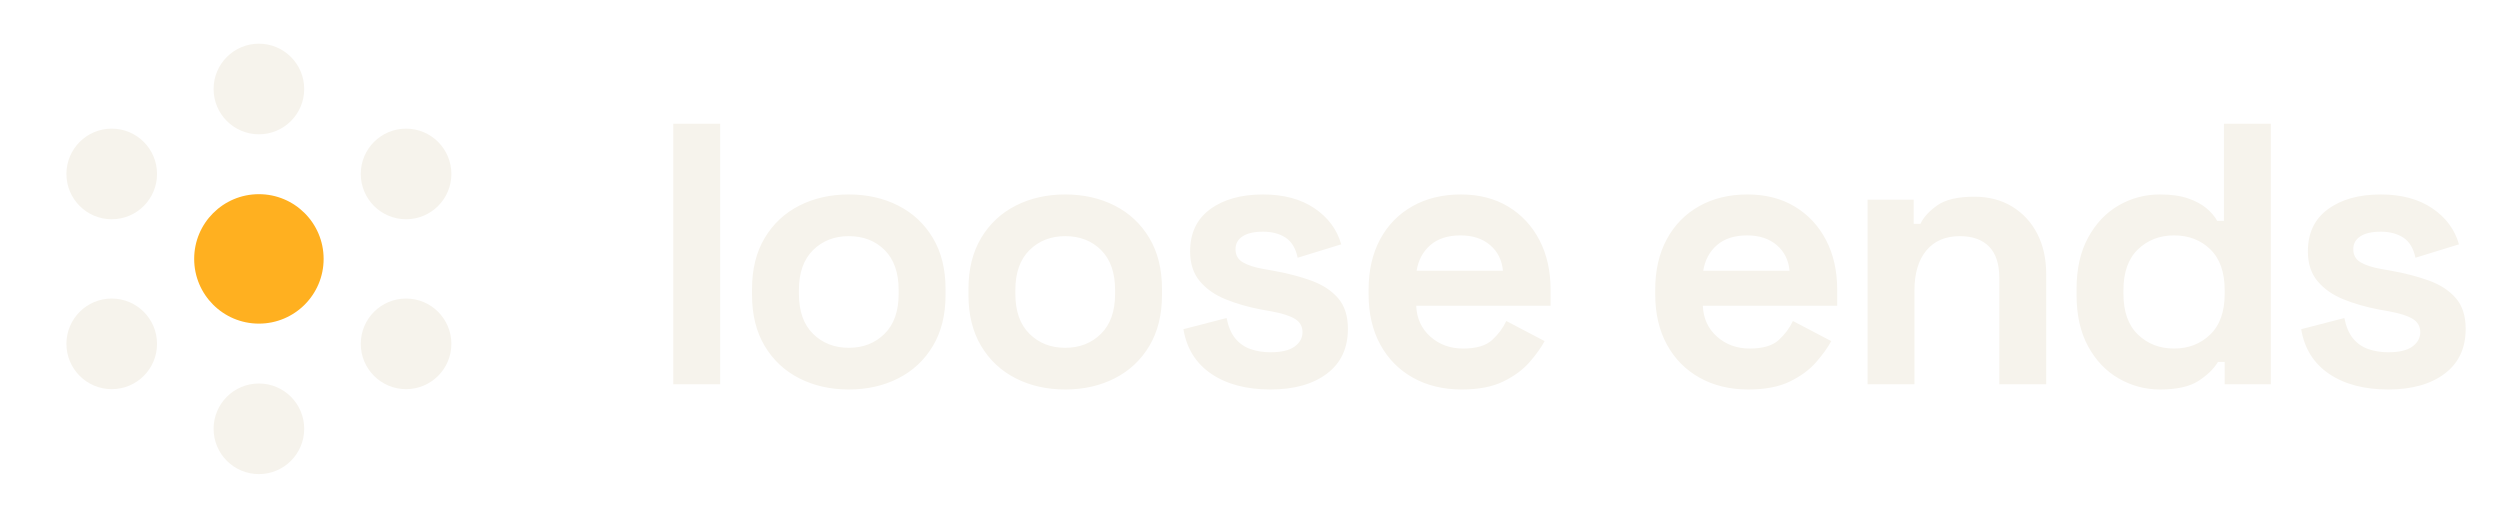
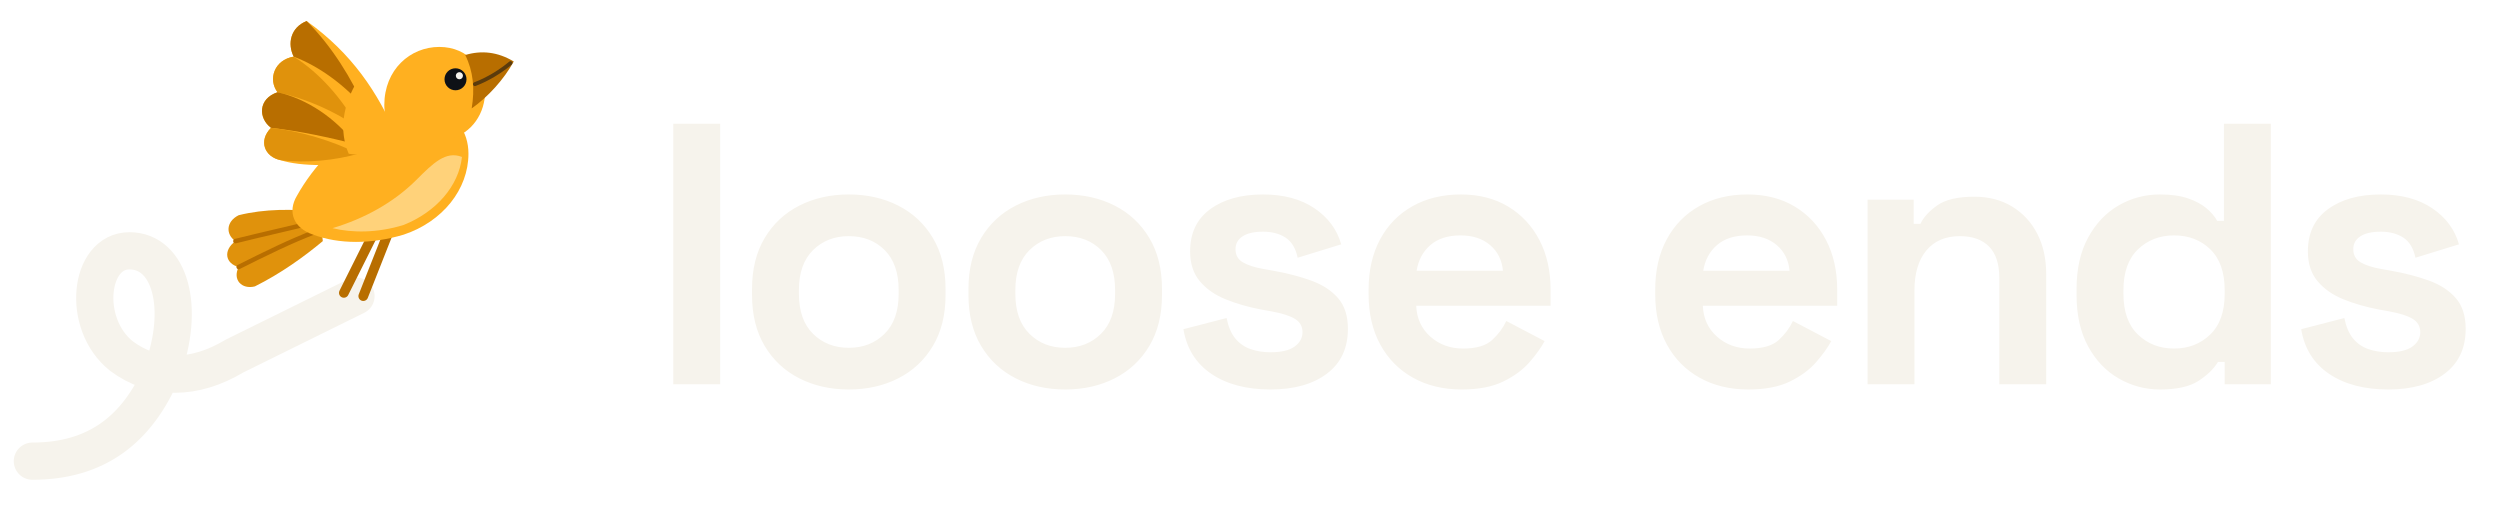
<svg xmlns="http://www.w3.org/2000/svg" viewBox="0 0 309 64" role="img" aria-label="Loose Ends">
-   <circle cx="32.00" cy="11.00" r="5.6" fill="#f6f3ec" />
-   <circle cx="50.19" cy="21.50" r="5.6" fill="#f6f3ec" />
-   <circle cx="50.19" cy="42.50" r="5.6" fill="#f6f3ec" />
-   <circle cx="32.00" cy="53.00" r="5.6" fill="#f6f3ec" />
-   <circle cx="13.81" cy="42.50" r="5.6" fill="#f6f3ec" />
-   <circle cx="13.81" cy="21.50" r="5.6" fill="#f6f3ec" />
-   <circle cx="32" cy="32" r="8" fill="#ffb020" />
+   <g transform="translate(0 3)">
+     <path d="M4 54 C 12 54 17 50 20 43 C 23 35 21 28 16 28 C 11 28 10 37 15 41 C 19 44 24 44 29 41 L 44 33.6" fill="none" stroke="#f6f3ec" stroke-width="4.6" stroke-linecap="round" stroke-linejoin="round" />
+     <g transform="translate(23.5 -2) scale(0.4)">
+       <path d="M56 71 L 47.5 88 M 61 70 L 53.5 89" fill="none" stroke="#b86e00" stroke-width="3" stroke-linecap="round" />
+       <path d="M40 63 C 32 62 23 62 15 64 C 11 66 11 70 14 72 C 10 75 11 79 15 80 C 13 84 16 87 20 86 C 28 82 35 77 41 72 Z" fill="#e0920c" />
+       <path d="M14 72 C 22 70 31 68 39 66 M 15 80 C 23 76 31 72 39 69" fill="none" stroke="#b86e00" stroke-width="1.4" stroke-linecap="round" />
+       <path d="M58 34 C 64 30 70 29 76 31 C 82 33 86 38 86 45 C 86 56 78 66 66 70 C 56 73 46 73 38 70 C 32 68 30 63 33 58 C 38 49 47 39 58 34 Z" fill="#ffb020" />
+       <path d="M84 46 C 83 55 76 63 66 67 C 58 69.5 50 69.5 44 68 C 54 65 63 60 70 53 C 75 48 79 44 84 46 Z" fill="#ffd27a" />
+       <path d="M60 30 C 60 19 68 12 77 12 C 86 12 92 19 91 28 C 90 35 85 40 78 41 C 69 42 60 39 60 30 Z" fill="#ffb020" />
+       <path d="M85 14.5 C 90 13 95 13.5 100 16.5 C 97 22 92 27.5 87 31 C 88 25 87.5 19.5 85 14.5 Z" fill="#b86e00" />
+       <path d="M88 23.5 C 92 22 96 19.5 99 17" fill="none" stroke="#0e1116" stroke-width="1.2" stroke-linecap="round" opacity="0.55" />
+       <path d="M64 40 C 58 26 50 14 36 4 C 31 6 30 11 32 15 C 26 16 24 22 27 26 C 21 28 21 34 25 37 C 21 41 23 46 28 47 C 34 49 46 49 54 47 C 59 46 62 43 64 40 Z" fill="#ffb020" />
+       <path d="M36 4 C 31 6 30 11 32 15 C 40 18 48 24 54 31 C 50 22 44 12 36 4 Z" fill="#b86e00" />
+       <path d="M32 15 C 26 16 24 22 27 26 C 36 28 45 32 52 37 C 47 28 40 20 32 15 Z" fill="#e0920c" />
+       <path d="M27 26 C 21 28 21 34 25 37 C 34 38 43 40 51 42 C 45 34 36 28 27 26 Z" fill="#b86e00" />
+       <path d="M25 37 C 21 41 23 46 28 47 C 36 48 45 47 52 45 C 44 41 34 38 25 37 Z" fill="#e0920c" />
+       <path d="M64 40 C 61 33 57 27 52 22 C 47 30 46 38 49 45 C 55 46 60 44 64 40 Z" fill="#ffb020" />
+       <circle cx="82" cy="22" r="3.4" fill="#0e1116" />
+       <circle cx="83.2" cy="20.9" r="1.1" fill="#f6f3ec" />
+     </g>
+   </g>
  <path fill="#f6f3ec" d="M83.218 47.496V15.296H89.014V47.496ZM104.91 48.14Q101.506 48.14 98.792 46.76Q96.078 45.38 94.514 42.758Q92.95 40.136 92.95 36.456V35.72Q92.95 32.04 94.514 29.418Q96.078 26.796 98.792 25.416Q101.506 24.036 104.91 24.036Q108.314 24.036 111.028 25.416Q113.742 26.796 115.306 29.418Q116.87 32.04 116.87 35.72V36.456Q116.87 40.136 115.306 42.758Q113.742 45.38 111.028 46.76Q108.314 48.14 104.91 48.14ZM104.91 42.988Q107.578 42.988 109.326 41.263Q111.074 39.538 111.074 36.318V35.858Q111.074 32.638 109.349 30.913Q107.624 29.188 104.91 29.188Q102.242 29.188 100.494 30.913Q98.746 32.638 98.746 35.858V36.318Q98.746 39.538 100.494 41.263Q102.242 42.988 104.91 42.988ZM131.662 48.14Q128.258 48.14 125.544 46.76Q122.83 45.38 121.266 42.758Q119.702 40.136 119.702 36.456V35.72Q119.702 32.04 121.266 29.418Q122.83 26.796 125.544 25.416Q128.258 24.036 131.662 24.036Q135.066 24.036 137.78 25.416Q140.494 26.796 142.058 29.418Q143.622 32.04 143.622 35.72V36.456Q143.622 40.136 142.058 42.758Q140.494 45.38 137.78 46.76Q135.066 48.14 131.662 48.14ZM131.662 42.988Q134.33 42.988 136.078 41.263Q137.826 39.538 137.826 36.318V35.858Q137.826 32.638 136.101 30.913Q134.376 29.188 131.662 29.188Q128.994 29.188 127.246 30.913Q125.498 32.638 125.498 35.858V36.318Q125.498 39.538 127.246 41.263Q128.994 42.988 131.662 42.988ZM157.034 48.14Q152.572 48.14 149.72 46.208Q146.868 44.276 146.27 40.688L151.606 39.308Q151.928 40.918 152.687 41.838Q153.446 42.758 154.573 43.149Q155.7 43.54 157.034 43.54Q159.058 43.54 160.024 42.827Q160.99 42.114 160.99 41.056Q160.99 39.998 160.07 39.423Q159.15 38.848 157.126 38.48L155.838 38.25Q153.446 37.79 151.468 36.985Q149.49 36.18 148.294 34.754Q147.098 33.328 147.098 31.074Q147.098 27.67 149.582 25.853Q152.066 24.036 156.114 24.036Q159.932 24.036 162.462 25.738Q164.992 27.44 165.774 30.2L160.392 31.856Q160.024 30.108 158.897 29.372Q157.77 28.636 156.114 28.636Q154.458 28.636 153.584 29.211Q152.71 29.786 152.71 30.798Q152.71 31.902 153.63 32.431Q154.55 32.96 156.114 33.236L157.402 33.466Q159.978 33.926 162.071 34.685Q164.164 35.444 165.383 36.847Q166.602 38.25 166.602 40.642Q166.602 44.23 164.003 46.185Q161.404 48.14 157.034 48.14ZM180.658 48.14Q177.254 48.14 174.655 46.691Q172.056 45.242 170.607 42.597Q169.158 39.952 169.158 36.364V35.812Q169.158 32.224 170.584 29.579Q172.01 26.934 174.586 25.485Q177.162 24.036 180.566 24.036Q183.924 24.036 186.408 25.531Q188.892 27.026 190.272 29.671Q191.652 32.316 191.652 35.812V37.79H175.046Q175.138 40.136 176.794 41.608Q178.45 43.08 180.842 43.08Q183.28 43.08 184.43 42.022Q185.58 40.964 186.178 39.676L190.916 42.16Q190.272 43.356 189.053 44.759Q187.834 46.162 185.81 47.151Q183.786 48.14 180.658 48.14ZM175.092 33.466H185.764Q185.58 31.488 184.177 30.292Q182.774 29.096 180.52 29.096Q178.174 29.096 176.794 30.292Q175.414 31.488 175.092 33.466ZM216.084 48.14Q212.68 48.14 210.081 46.691Q207.482 45.242 206.033 42.597Q204.584 39.952 204.584 36.364V35.812Q204.584 32.224 206.01 29.579Q207.436 26.934 210.012 25.485Q212.588 24.036 215.992 24.036Q219.35 24.036 221.834 25.531Q224.318 27.026 225.698 29.671Q227.078 32.316 227.078 35.812V37.79H210.472Q210.564 40.136 212.22 41.608Q213.876 43.08 216.268 43.08Q218.706 43.08 219.856 42.022Q221.006 40.964 221.604 39.676L226.342 42.16Q225.698 43.356 224.479 44.759Q223.26 46.162 221.236 47.151Q219.212 48.14 216.084 48.14ZM210.518 33.466H221.19Q221.006 31.488 219.603 30.292Q218.2 29.096 215.946 29.096Q213.6 29.096 212.22 30.292Q210.84 31.488 210.518 33.466ZM230.83 47.496V24.68H236.534V27.67H237.362Q237.914 26.474 239.432 25.393Q240.95 24.312 244.032 24.312Q246.7 24.312 248.701 25.531Q250.702 26.75 251.806 28.889Q252.91 31.028 252.91 33.88V47.496H247.114V34.34Q247.114 31.764 245.849 30.476Q244.584 29.188 242.238 29.188Q239.57 29.188 238.098 30.959Q236.626 32.73 236.626 35.904V47.496ZM266.966 48.14Q264.252 48.14 261.883 46.783Q259.514 45.426 258.088 42.804Q256.662 40.182 256.662 36.456V35.72Q256.662 31.994 258.088 29.372Q259.514 26.75 261.86 25.393Q264.206 24.036 266.966 24.036Q269.036 24.036 270.439 24.519Q271.842 25.002 272.716 25.738Q273.59 26.474 274.05 27.302H274.878V15.296H280.674V47.496H274.97V44.736H274.142Q273.36 46.024 271.727 47.082Q270.094 48.14 266.966 48.14ZM268.714 43.08Q271.382 43.08 273.176 41.355Q274.97 39.63 274.97 36.318V35.858Q274.97 32.546 273.199 30.821Q271.428 29.096 268.714 29.096Q266.046 29.096 264.252 30.821Q262.458 32.546 262.458 35.858V36.318Q262.458 39.63 264.252 41.355Q266.046 43.08 268.714 43.08ZM295.19 48.14Q290.728 48.14 287.876 46.208Q285.024 44.276 284.426 40.688L289.762 39.308Q290.084 40.918 290.843 41.838Q291.602 42.758 292.729 43.149Q293.856 43.54 295.19 43.54Q297.214 43.54 298.18 42.827Q299.146 42.114 299.146 41.056Q299.146 39.998 298.226 39.423Q297.306 38.848 295.282 38.48L293.994 38.25Q291.602 37.79 289.624 36.985Q287.646 36.18 286.45 34.754Q285.254 33.328 285.254 31.074Q285.254 27.67 287.738 25.853Q290.222 24.036 294.27 24.036Q298.088 24.036 300.618 25.738Q303.148 27.44 303.93 30.2L298.548 31.856Q298.18 30.108 297.053 29.372Q295.926 28.636 294.27 28.636Q292.614 28.636 291.74 29.211Q290.866 29.786 290.866 30.798Q290.866 31.902 291.786 32.431Q292.706 32.96 294.27 33.236L295.558 33.466Q298.134 33.926 300.227 34.685Q302.32 35.444 303.539 36.847Q304.758 38.25 304.758 40.642Q304.758 44.23 302.159 46.185Q299.56 48.14 295.19 48.14Z" />
</svg>
